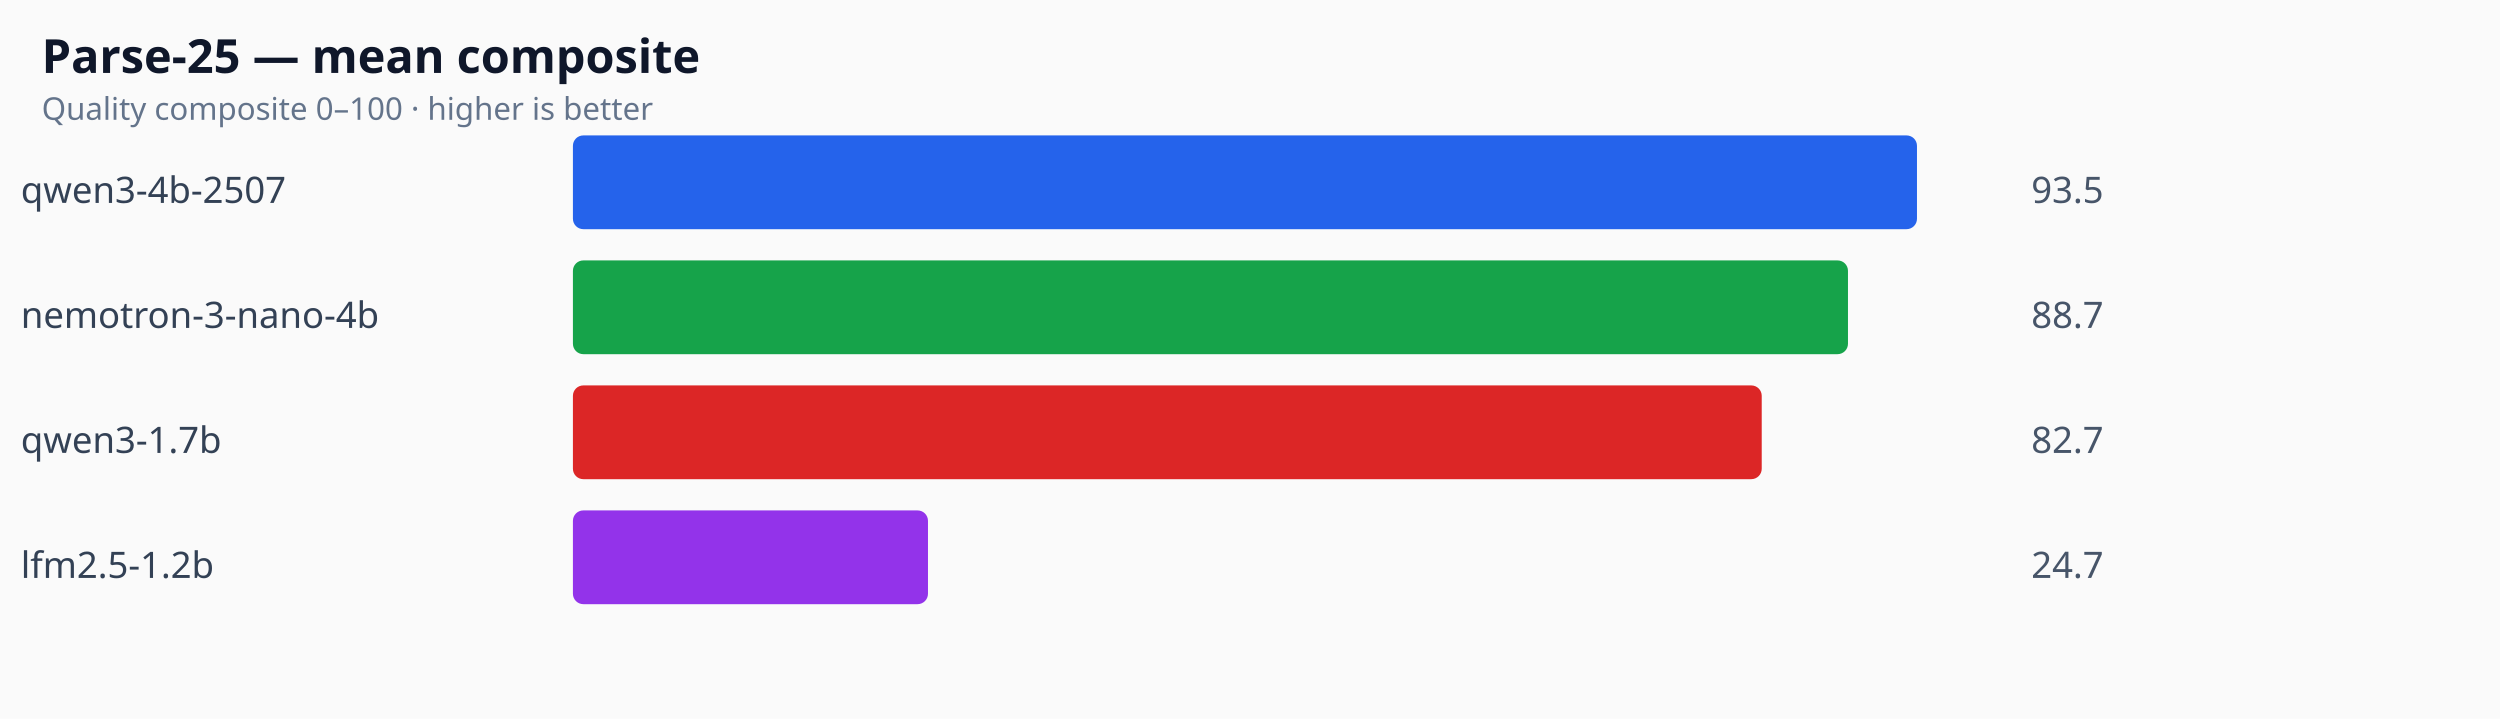
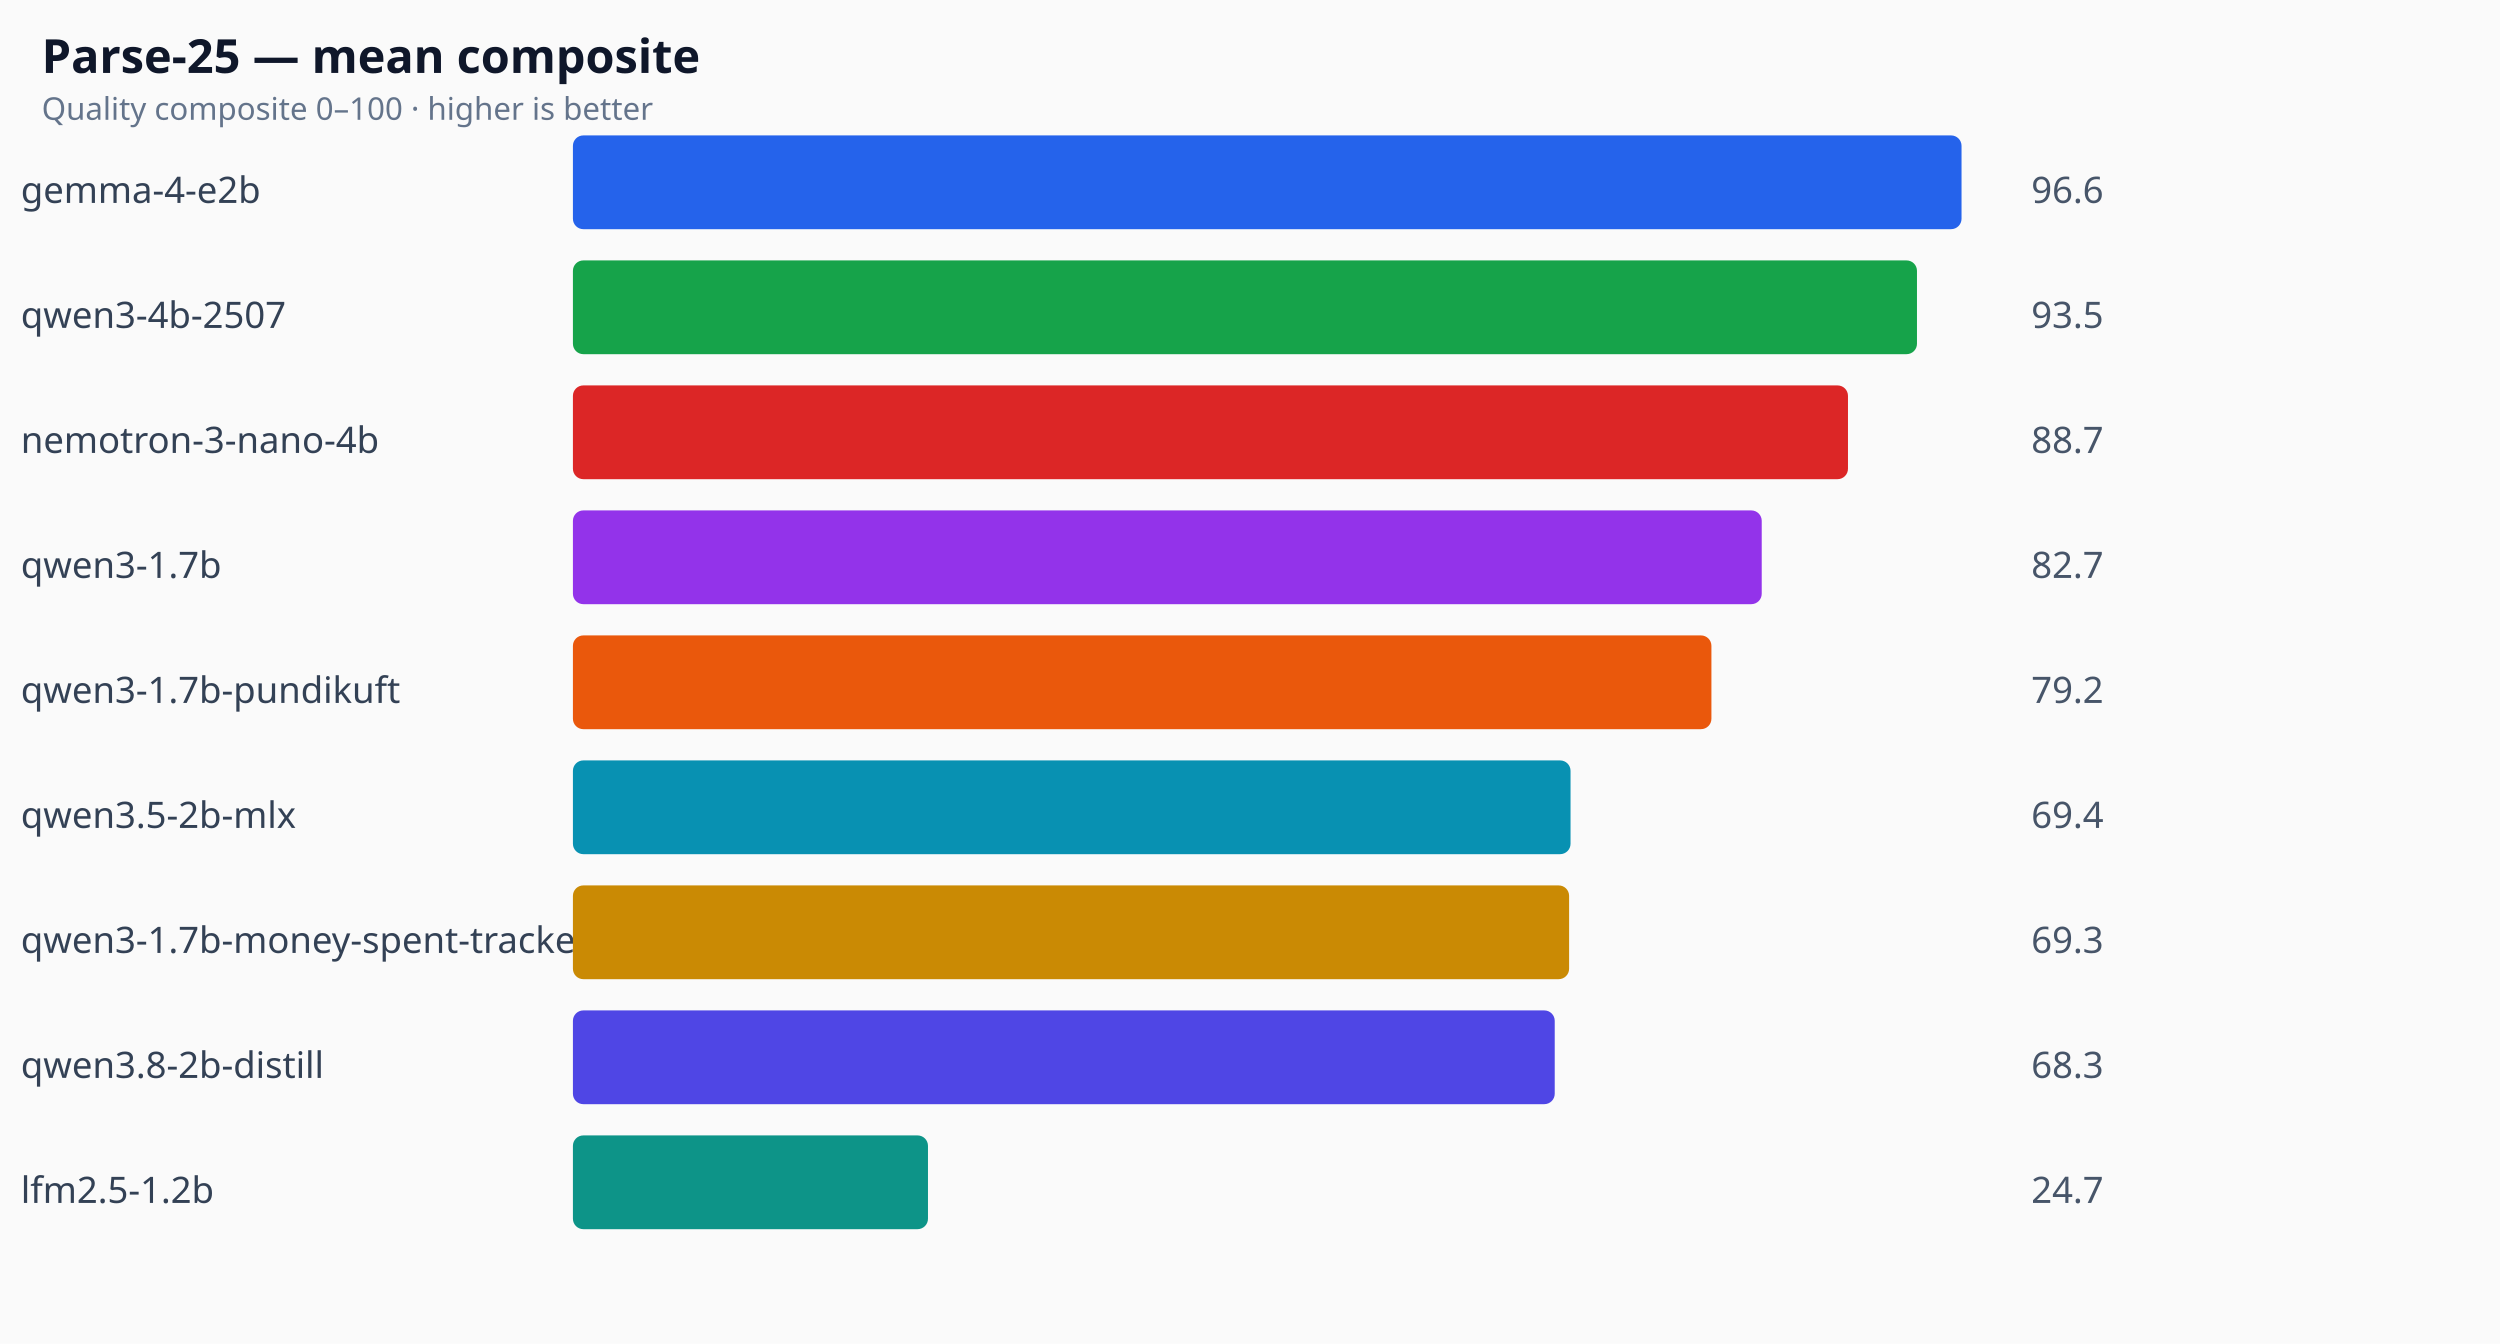
- <svg xmlns="http://www.w3.org/2000/svg" viewBox="0 0 960 276" width="960" height="276">
+ <svg xmlns="http://www.w3.org/2000/svg" viewBox="0 0 960 516" width="960" height="516">
  <style>
    .title { font: 600 18px system-ui, sans-serif; fill: #0f172a; }
    .label { font: 14px system-ui, sans-serif; fill: #334155; }
    .value { font: 14px system-ui, sans-serif; fill: #475569; }
    .sub { font: 12px system-ui, sans-serif; fill: #64748b; }
  </style>
  <rect width="100%" height="100%" fill="#fafafa" />
  <text x="16" y="28" class="title">Parse-25 — mean composite</text>
  <text x="16" y="46" class="sub">Quality composite 0–100 · higher is better</text>
-   <text x="8" y="77.92" class="label">qwen3-4b-2507</text>
-   <rect x="220" y="52" width="516.12" height="36" rx="4" fill="#2563eb" />
-   <text x="780" y="77.92" class="value">93.5</text>
-   <text x="8" y="125.92" class="label">nemotron-3-nano-4b</text>
-   <rect x="220" y="100" width="489.624" height="36" rx="4" fill="#16a34a" />
-   <text x="780" y="125.92" class="value">88.7</text>
-   <text x="8" y="173.92" class="label">qwen3-1.7b</text>
-   <rect x="220" y="148" width="456.504" height="36" rx="4" fill="#dc2626" />
-   <text x="780" y="173.92" class="value">82.7</text>
-   <text x="8" y="221.92" class="label">lfm2.5-1.2b</text>
-   <rect x="220" y="196" width="136.344" height="36" rx="4" fill="#9333ea" />
-   <text x="780" y="221.92" class="value">24.7</text>
+   <text x="8" y="77.92" class="label">gemma-4-e2b</text>
+   <rect x="220" y="52" width="533.232" height="36" rx="4" fill="#2563eb" />
+   <text x="780" y="77.92" class="value">96.6</text>
+   <text x="8" y="125.92" class="label">qwen3-4b-2507</text>
+   <rect x="220" y="100" width="516.12" height="36" rx="4" fill="#16a34a" />
+   <text x="780" y="125.92" class="value">93.5</text>
+   <text x="8" y="173.92" class="label">nemotron-3-nano-4b</text>
+   <rect x="220" y="148" width="489.624" height="36" rx="4" fill="#dc2626" />
+   <text x="780" y="173.92" class="value">88.7</text>
+   <text x="8" y="221.92" class="label">qwen3-1.7b</text>
+   <rect x="220" y="196" width="456.504" height="36" rx="4" fill="#9333ea" />
+   <text x="780" y="221.92" class="value">82.7</text>
+   <text x="8" y="269.92" class="label">qwen3-1.7b-pundikuft</text>
+   <rect x="220" y="244" width="437.184" height="36" rx="4" fill="#ea580c" />
+   <text x="780" y="269.92" class="value">79.2</text>
+   <text x="8" y="317.92" class="label">qwen3.5-2b-mlx</text>
+   <rect x="220" y="292" width="383.088" height="36" rx="4" fill="#0891b2" />
+   <text x="780" y="317.92" class="value">69.4</text>
+   <text x="8" y="365.92" class="label">qwen3-1.7b-money-spent-tracker</text>
+   <rect x="220" y="340" width="382.536" height="36" rx="4" fill="#ca8a04" />
+   <text x="780" y="365.92" class="value">69.3</text>
+   <text x="8" y="413.92" class="label">qwen3.8-2b-distill</text>
+   <rect x="220" y="388" width="377.016" height="36" rx="4" fill="#4f46e5" />
+   <text x="780" y="413.92" class="value">68.3</text>
+   <text x="8" y="461.92" class="label">lfm2.5-1.2b</text>
+   <rect x="220" y="436" width="136.344" height="36" rx="4" fill="#0d9488" />
+   <text x="780" y="461.92" class="value">24.7</text>
</svg>
